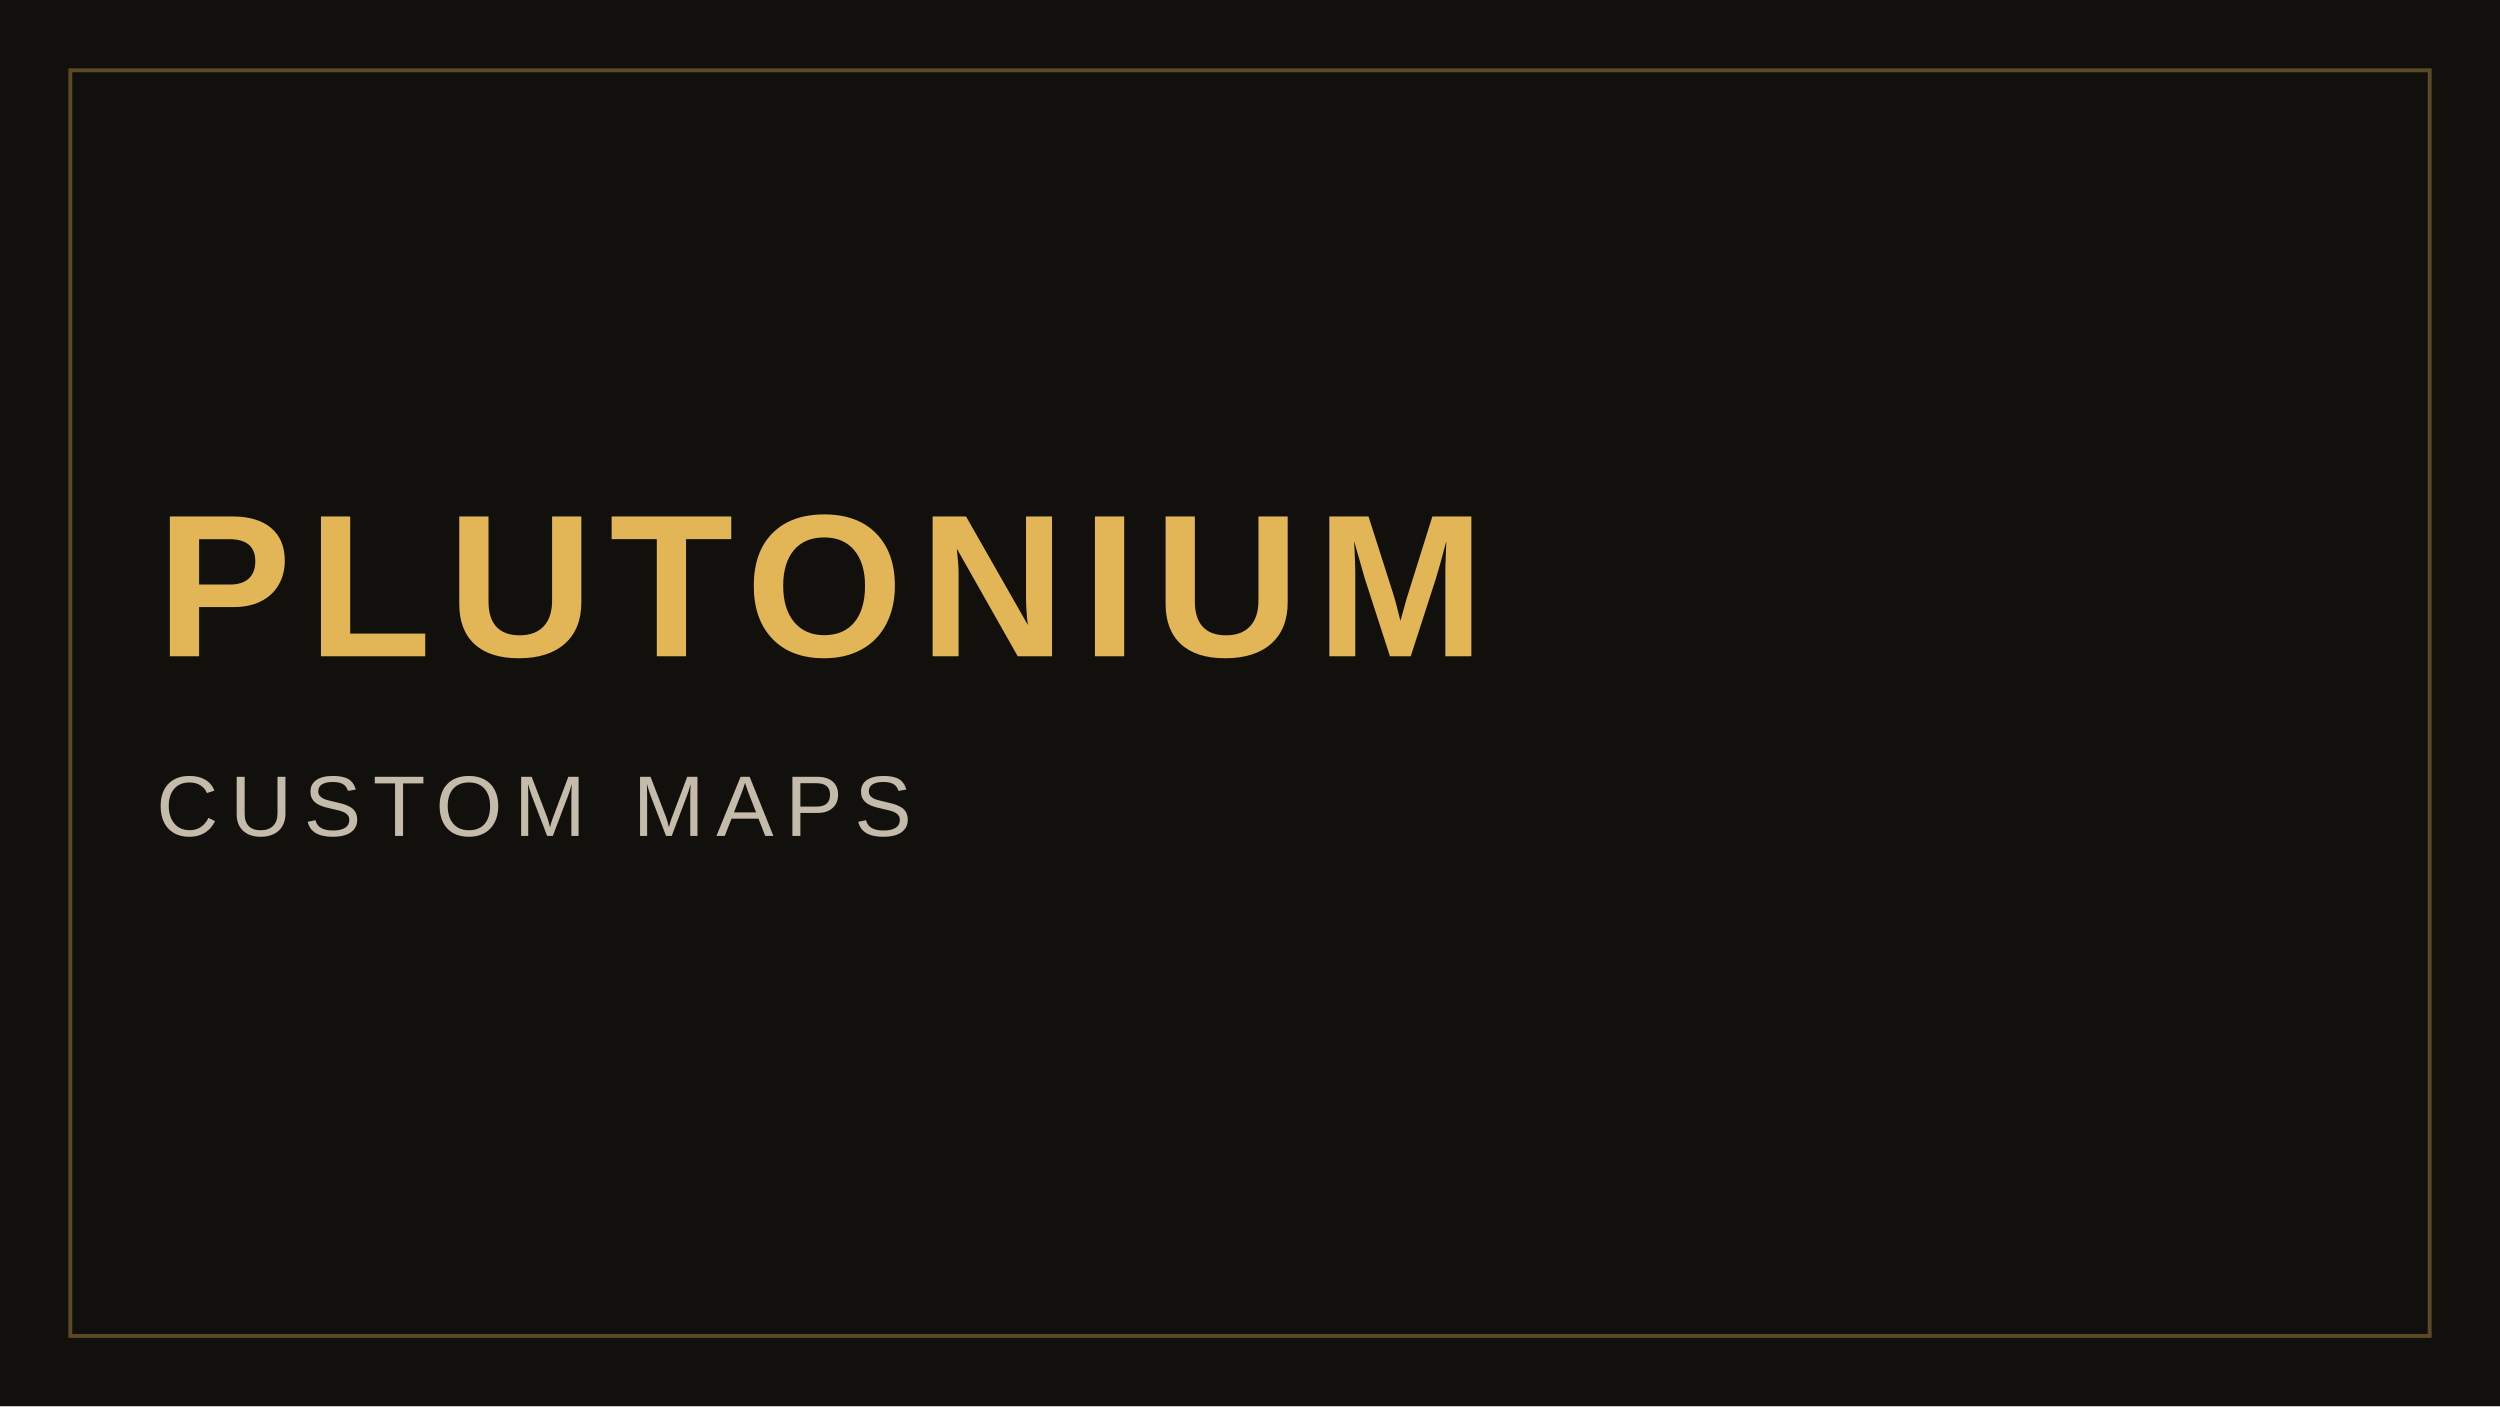
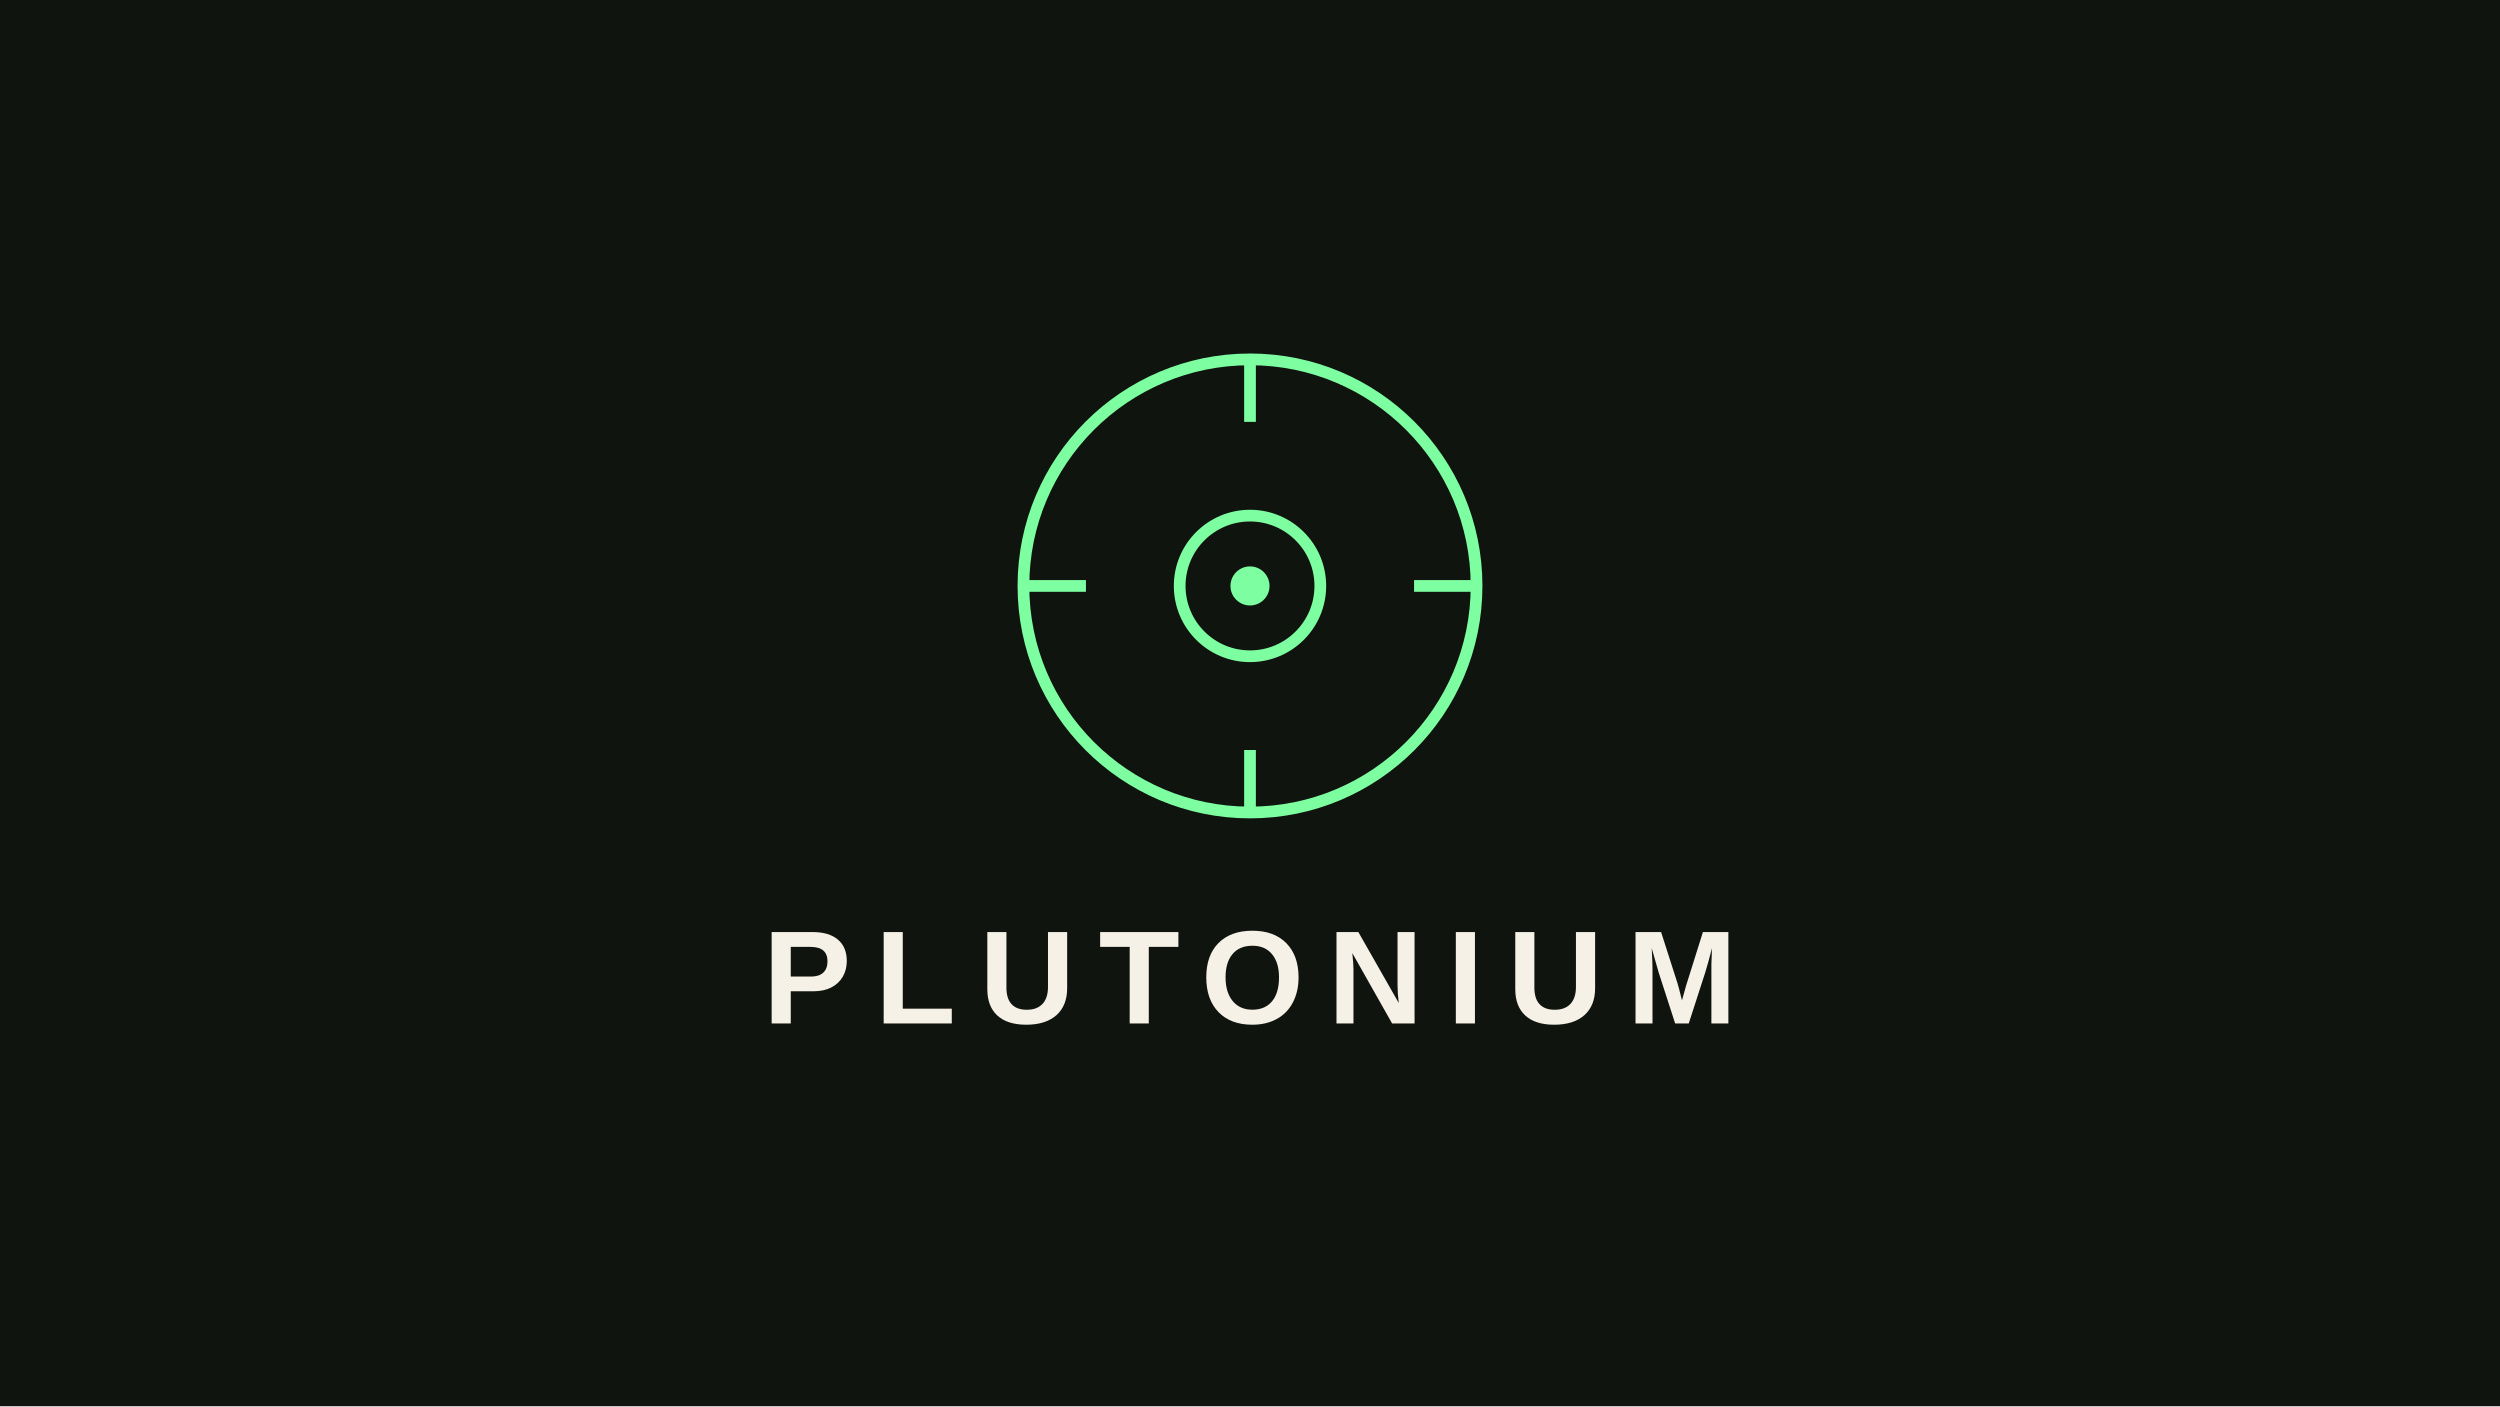
<svg xmlns="http://www.w3.org/2000/svg" viewBox="0 0 640 360">
-   <rect width="640" height="360" fill="#12100c" />
-   <rect x="18" y="18" width="604" height="324" fill="none" stroke="#e2b657" stroke-opacity=".35" />
-   <text x="40" y="168" fill="#e2b657" font-family="Arial,sans-serif" font-size="52" font-weight="700" letter-spacing="4">PLUTONIUM</text>
-   <text x="40" y="214" fill="#c4bbaa" font-family="Arial,sans-serif" font-size="22" letter-spacing="3">CUSTOM MAPS</text>
+   <rect width="640" height="360" fill="#10140f" />
+   <circle cx="320" cy="150" r="58" fill="none" stroke="#7dffa1" stroke-width="3" />
+   <circle cx="320" cy="150" r="18" fill="none" stroke="#7dffa1" stroke-width="3" />
+   <circle cx="320" cy="150" r="5" fill="#7dffa1" />
+   <path d="M320 92v16M320 192v16M262 150h16M362 150h16" stroke="#7dffa1" stroke-width="3" />
+   <text x="320" y="262" text-anchor="middle" fill="#f6f1e6" font-family="Arial,sans-serif" font-size="34" font-weight="700" letter-spacing="6">PLUTONIUM</text>
</svg>
